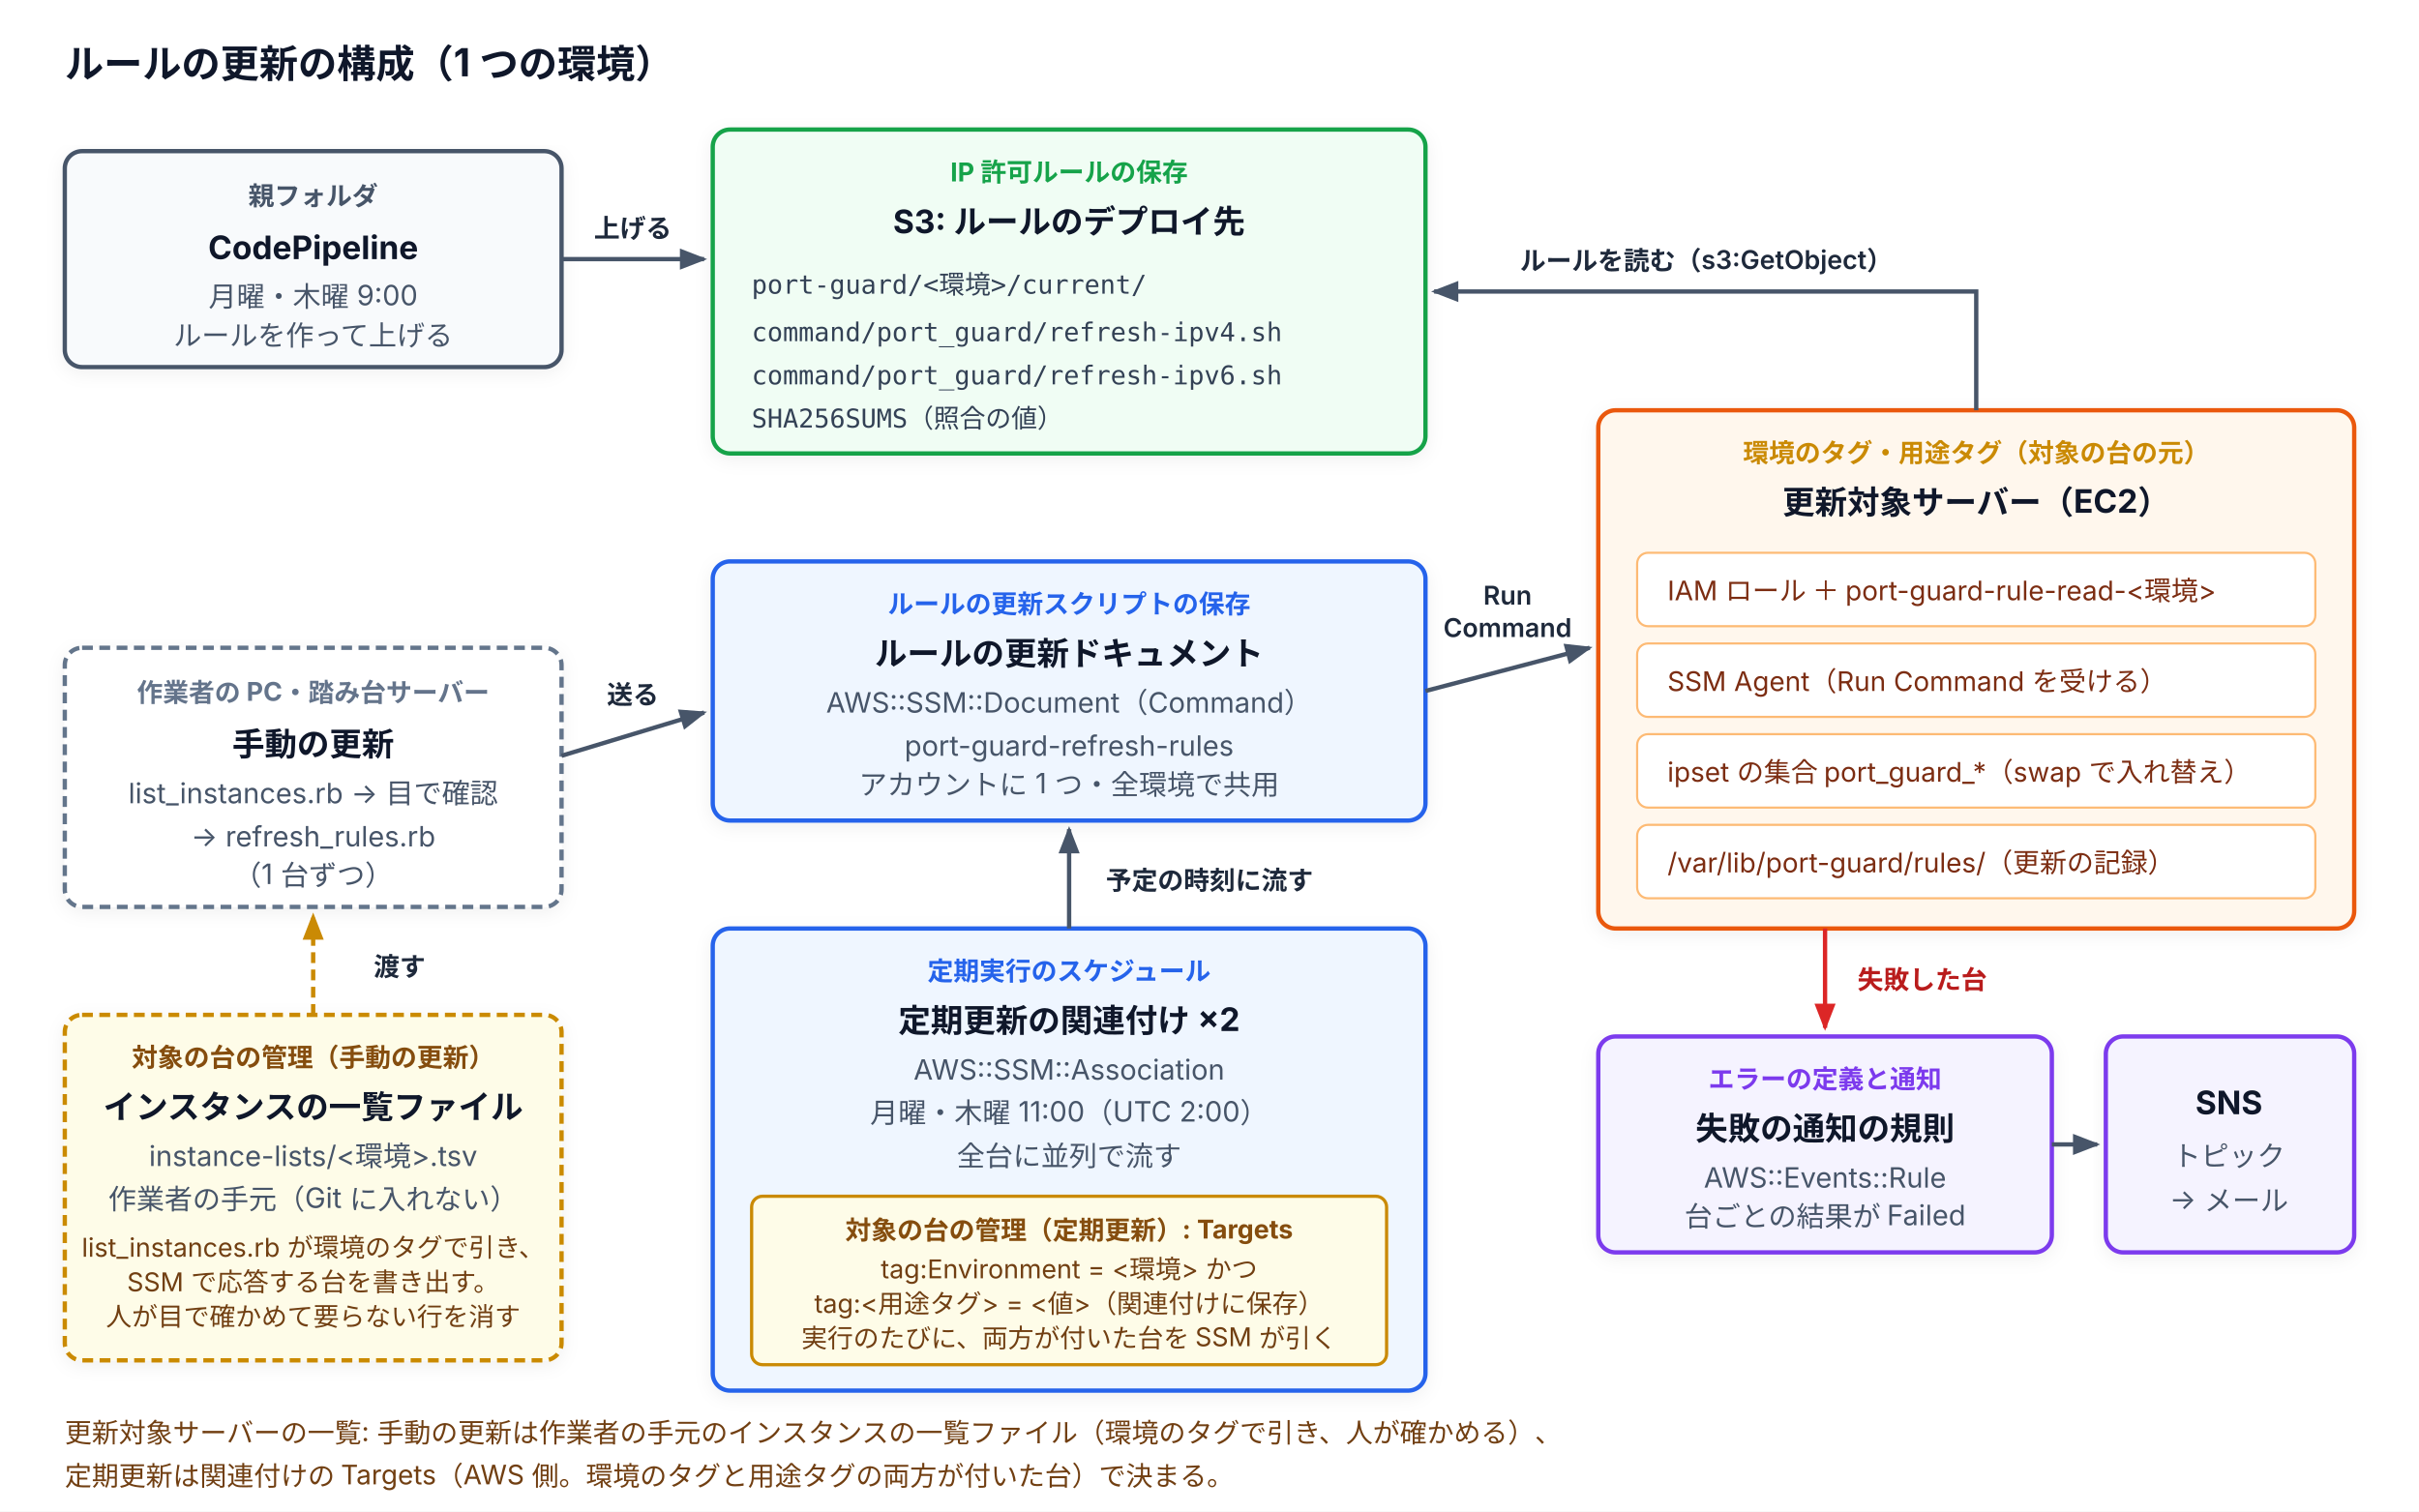
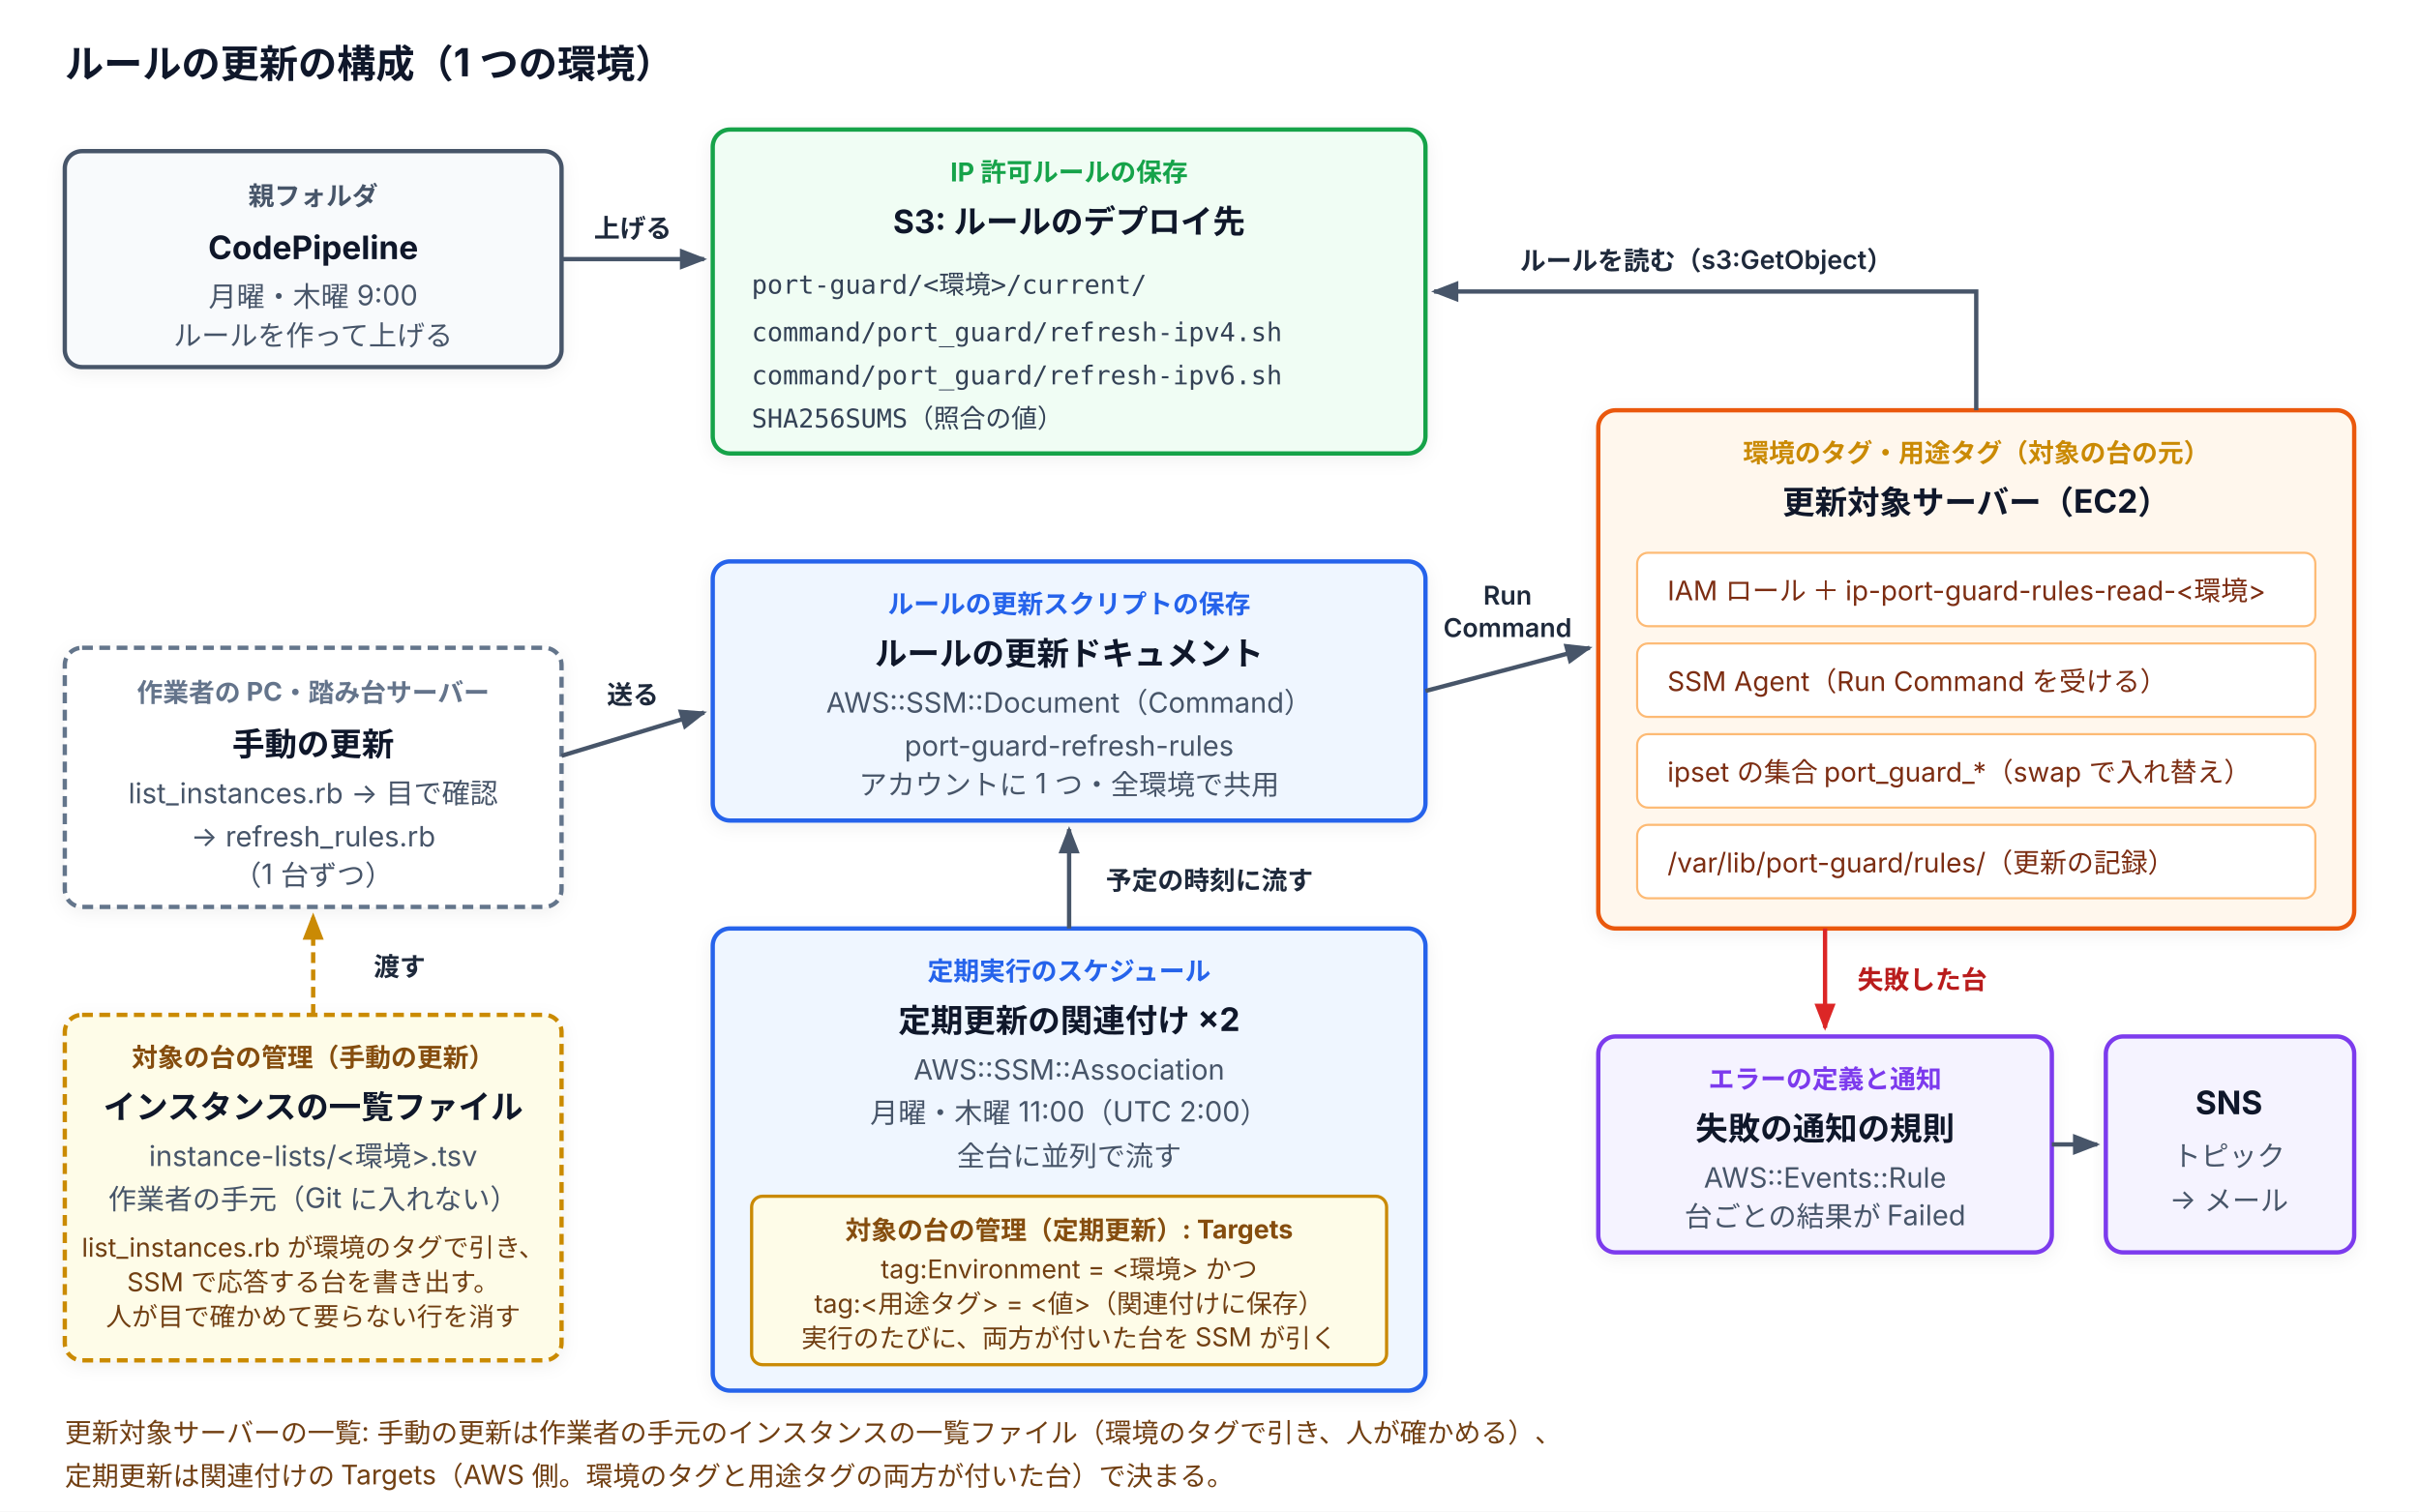
<svg xmlns="http://www.w3.org/2000/svg" viewBox="0 0 1120 700" width="1120" height="700" role="img" aria-labelledby="title desc">
  <defs>
    <filter id="shadow" x="-5%" y="-5%" width="110%" height="115%">
      <feDropShadow dx="0" dy="2" stdDeviation="4" flood-color="#0f172a" flood-opacity="0.06" />
    </filter>
    <marker id="arrow" viewBox="0 0 10 10" refX="8" refY="5" markerWidth="7" markerHeight="7" orient="auto-start-reverse">
      <path d="M 0 1.5 L 9 5 L 0 8.5 z" fill="#475569" />
    </marker>
    <marker id="arrow-tgt" viewBox="0 0 10 10" refX="8" refY="5" markerWidth="7" markerHeight="7" orient="auto-start-reverse">
      <path d="M 0 1.5 L 9 5 L 0 8.5 z" fill="#ca8a04" />
    </marker>
    <marker id="arrow-red" viewBox="0 0 10 10" refX="8" refY="5" markerWidth="7" markerHeight="7" orient="auto-start-reverse">
      <path d="M 0 1.5 L 9 5 L 0 8.5 z" fill="#dc2626" />
    </marker>
  </defs>
  <style>
    text { font-family: -apple-system, BlinkMacSystemFont, "Hiragino Sans", "Noto Sans JP", "Segoe UI", sans-serif; }
    .box-pipe { fill: #f8fafc; stroke: #475569; stroke-width: 2; filter: url(#shadow); }
    .box-s3   { fill: #f0fdf4; stroke: #16a34a; stroke-width: 2; filter: url(#shadow); }
    .box-ssm  { fill: #eff6ff; stroke: #2563eb; stroke-width: 2; filter: url(#shadow); }
    .box-ec2  { fill: #fff7ed; stroke: #ea580c; stroke-width: 2; filter: url(#shadow); }
    .box-evt  { fill: #f5f3ff; stroke: #7c3aed; stroke-width: 2; filter: url(#shadow); }
    .box-op   { fill: #ffffff; stroke: #64748b; stroke-width: 2; stroke-dasharray: 5 3; filter: url(#shadow); }
    .row      { fill: #ffffff; stroke: #fdba74; stroke-width: 1; }
    .target   { fill: #fefce8; stroke: #ca8a04; stroke-width: 1.5; }
    .box-list { fill: #fefce8; stroke: #ca8a04; stroke-width: 2; stroke-dasharray: 5 3; filter: url(#shadow); }
    .tgt { font-size: 12px; fill: #713f12; text-anchor: middle; }
    .tgt-b { font-size: 12px; font-weight: 700; fill: #854d0e; text-anchor: middle; }
    .line-tgt { stroke: #ca8a04; stroke-width: 2; fill: none; stroke-dasharray: 5 3; marker-end: url(#arrow-tgt); }
    .title { font-size: 18px; font-weight: 700; fill: #0f172a; }
    .name { font-size: 15px; font-weight: 700; fill: #0f172a; text-anchor: middle; }
    .kind { font-size: 12px; font-weight: 700; text-anchor: middle; }
    .sub  { font-size: 13px; fill: #475569; text-anchor: middle; }
    .mono { font-size: 12px; fill: #334155; font-family: Menlo, Consolas, monospace; }
    .rowtext { font-size: 12.5px; fill: #7c2d12; }
    .label { font-size: 12px; font-weight: 600; fill: #1e293b; text-anchor: middle; }
    .label-red { font-size: 12px; font-weight: 600; fill: #b91c1c; text-anchor: middle; }
    .line { stroke: #475569; stroke-width: 2; fill: none; marker-end: url(#arrow); }
    .line-red { stroke: #dc2626; stroke-width: 2; fill: none; marker-end: url(#arrow-red); }
  </style>
  <rect width="1120" height="700" fill="#ffffff" />
  <text x="30" y="36" class="title">ルールの更新の構成（1 つの環境）</text>
  <rect x="30" y="70" width="230" height="100" rx="8" class="box-pipe" />
  <text x="145" y="95" class="kind" fill="#475569">親フォルダ</text>
  <text x="145" y="120" class="name">CodePipeline</text>
  <text x="145" y="142" class="sub">月曜・木曜 9:00</text>
  <text x="145" y="160" class="sub">ルールを作って上げる</text>
  <rect x="330" y="60" width="330" height="150" rx="8" class="box-s3" />
  <text x="495" y="84" class="kind" fill="#16a34a">IP 許可ルールの保存</text>
  <text x="495" y="108" class="name">S3: ルールのデプロイ先</text>
  <text x="348" y="136" class="mono">port-guard/&lt;環境&gt;/current/</text>
  <text x="348" y="158" class="mono">  command/port_guard/refresh-ipv4.sh</text>
  <text x="348" y="178" class="mono">  command/port_guard/refresh-ipv6.sh</text>
  <text x="348" y="198" class="mono">  SHA256SUMS（照合の値）</text>
  <rect x="330" y="260" width="330" height="120" rx="8" class="box-ssm" />
  <text x="495" y="284" class="kind" fill="#2563eb">ルールの更新スクリプトの保存</text>
  <text x="495" y="308" class="name">ルールの更新ドキュメント</text>
  <text x="495" y="330" class="sub">AWS::SSM::Document（Command）</text>
  <text x="495" y="350" class="sub">port-guard-refresh-rules</text>
  <text x="495" y="368" class="sub">アカウントに 1 つ・全環境で共用</text>
  <rect x="330" y="430" width="330" height="214" rx="8" class="box-ssm" />
  <text x="495" y="454" class="kind" fill="#2563eb">定期実行のスケジュール</text>
  <text x="495" y="478" class="name">定期更新の関連付け ×2</text>
  <text x="495" y="500" class="sub">AWS::SSM::Association</text>
  <text x="495" y="520" class="sub">月曜・木曜 11:00（UTC 2:00）</text>
  <text x="495" y="540" class="sub">全台に並列で流す</text>
  <rect x="348" y="554" width="294" height="78" rx="5" class="target" />
  <text x="495" y="574" class="tgt-b">対象の台の管理（定期更新）: Targets</text>
  <text x="495" y="592" class="tgt">tag:Environment = &lt;環境&gt; かつ</text>
  <text x="495" y="608" class="tgt">tag:&lt;用途タグ&gt; = &lt;値&gt;（関連付けに保存）</text>
  <text x="495" y="624" class="tgt">実行のたびに、両方が付いた台を SSM が引く</text>
  <rect x="30" y="300" width="230" height="120" rx="8" class="box-op" />
  <text x="145" y="325" class="kind" fill="#64748b">作業者の PC・踏み台サーバー</text>
  <text x="145" y="350" class="name">手動の更新</text>
  <text x="145" y="372" class="sub">list_instances.rb → 目で確認</text>
  <text x="145" y="392" class="sub">→ refresh_rules.rb</text>
  <text x="145" y="410" class="sub">（1 台ずつ）</text>
  <rect x="30" y="470" width="230" height="160" rx="8" class="box-list" />
  <text x="145" y="494" class="tgt-b">対象の台の管理（手動の更新）</text>
  <text x="145" y="518" class="name">インスタンスの一覧ファイル</text>
  <text x="145" y="540" class="sub">instance-lists/&lt;環境&gt;.tsv</text>
  <text x="145" y="560" class="sub">作業者の手元（Git に入れない）</text>
  <text x="145" y="582" class="tgt">list_instances.rb が環境のタグで引き、</text>
  <text x="145" y="598" class="tgt">SSM で応答する台を書き出す。</text>
  <text x="145" y="614" class="tgt">人が目で確かめて要らない行を消す</text>
  <line x1="145" y1="470" x2="145" y2="424" class="line-tgt" />
  <text x="185" y="452" class="label">渡す</text>
  <rect x="740" y="190" width="350" height="240" rx="8" class="box-ec2" />
  <text x="915" y="214" class="kind" fill="#ca8a04">環境のタグ・用途タグ（対象の台の元）</text>
  <text x="915" y="238" class="name">更新対象サーバー（EC2）</text>
  <rect x="758" y="256" width="314" height="34" rx="5" class="row" />
-   <text x="772" y="278" class="rowtext">IAM ロール ＋ port-guard-rule-read-&lt;環境&gt;</text>
+   <text x="772" y="278" class="rowtext">IAM ロール ＋ ip-port-guard-rules-read-&lt;環境&gt;</text>
  <rect x="758" y="298" width="314" height="34" rx="5" class="row" />
  <text x="772" y="320" class="rowtext">SSM Agent（Run Command を受ける）</text>
  <rect x="758" y="340" width="314" height="34" rx="5" class="row" />
  <text x="772" y="362" class="rowtext">ipset の集合 port_guard_*（swap で入れ替え）</text>
  <rect x="758" y="382" width="314" height="34" rx="5" class="row" />
  <text x="772" y="404" class="rowtext">/var/lib/port-guard/rules/（更新の記録）</text>
  <rect x="740" y="480" width="210" height="100" rx="8" class="box-evt" />
  <text x="845" y="504" class="kind" fill="#7c3aed">エラーの定義と通知</text>
  <text x="845" y="528" class="name">失敗の通知の規則</text>
  <text x="845" y="550" class="sub">AWS::Events::Rule</text>
  <text x="845" y="568" class="sub">台ごとの結果が Failed</text>
  <rect x="975" y="480" width="115" height="100" rx="8" class="box-evt" />
  <text x="1032" y="516" class="name">SNS</text>
  <text x="1032" y="540" class="sub">トピック</text>
  <text x="1032" y="560" class="sub">→ メール</text>
  <line x1="260" y1="120" x2="326" y2="120" class="line" />
  <text x="293" y="110" class="label">上げる</text>
  <line x1="260" y1="350" x2="326" y2="330" class="line" />
  <text x="293" y="326" class="label">送る</text>
  <line x1="495" y1="430" x2="495" y2="384" class="line" />
  <text x="560" y="412" class="label">予定の時刻に流す</text>
  <line x1="660" y1="320" x2="736" y2="300" class="line" />
  <text x="698" y="280" class="label">Run</text>
  <text x="698" y="295" class="label">Command</text>
  <path d="M 915 190 L 915 135 L 664 135" class="line" />
  <text x="790" y="125" class="label">ルールを読む（s3:GetObject）</text>
  <line x1="845" y1="430" x2="845" y2="476" class="line-red" />
  <text x="890" y="458" class="label-red">失敗した台</text>
  <line x1="950" y1="530" x2="971" y2="530" class="line" />
  <text x="30" y="668" class="tgt" style="text-anchor: start; font-size: 12.5px;">更新対象サーバーの一覧: 手動の更新は作業者の手元のインスタンスの一覧ファイル（環境のタグで引き、人が確かめる）、</text>
  <text x="30" y="688" class="tgt" style="text-anchor: start; font-size: 12.5px;">定期更新は関連付けの Targets（AWS 側。環境のタグと用途タグの両方が付いた台）で決まる。</text>
</svg>
